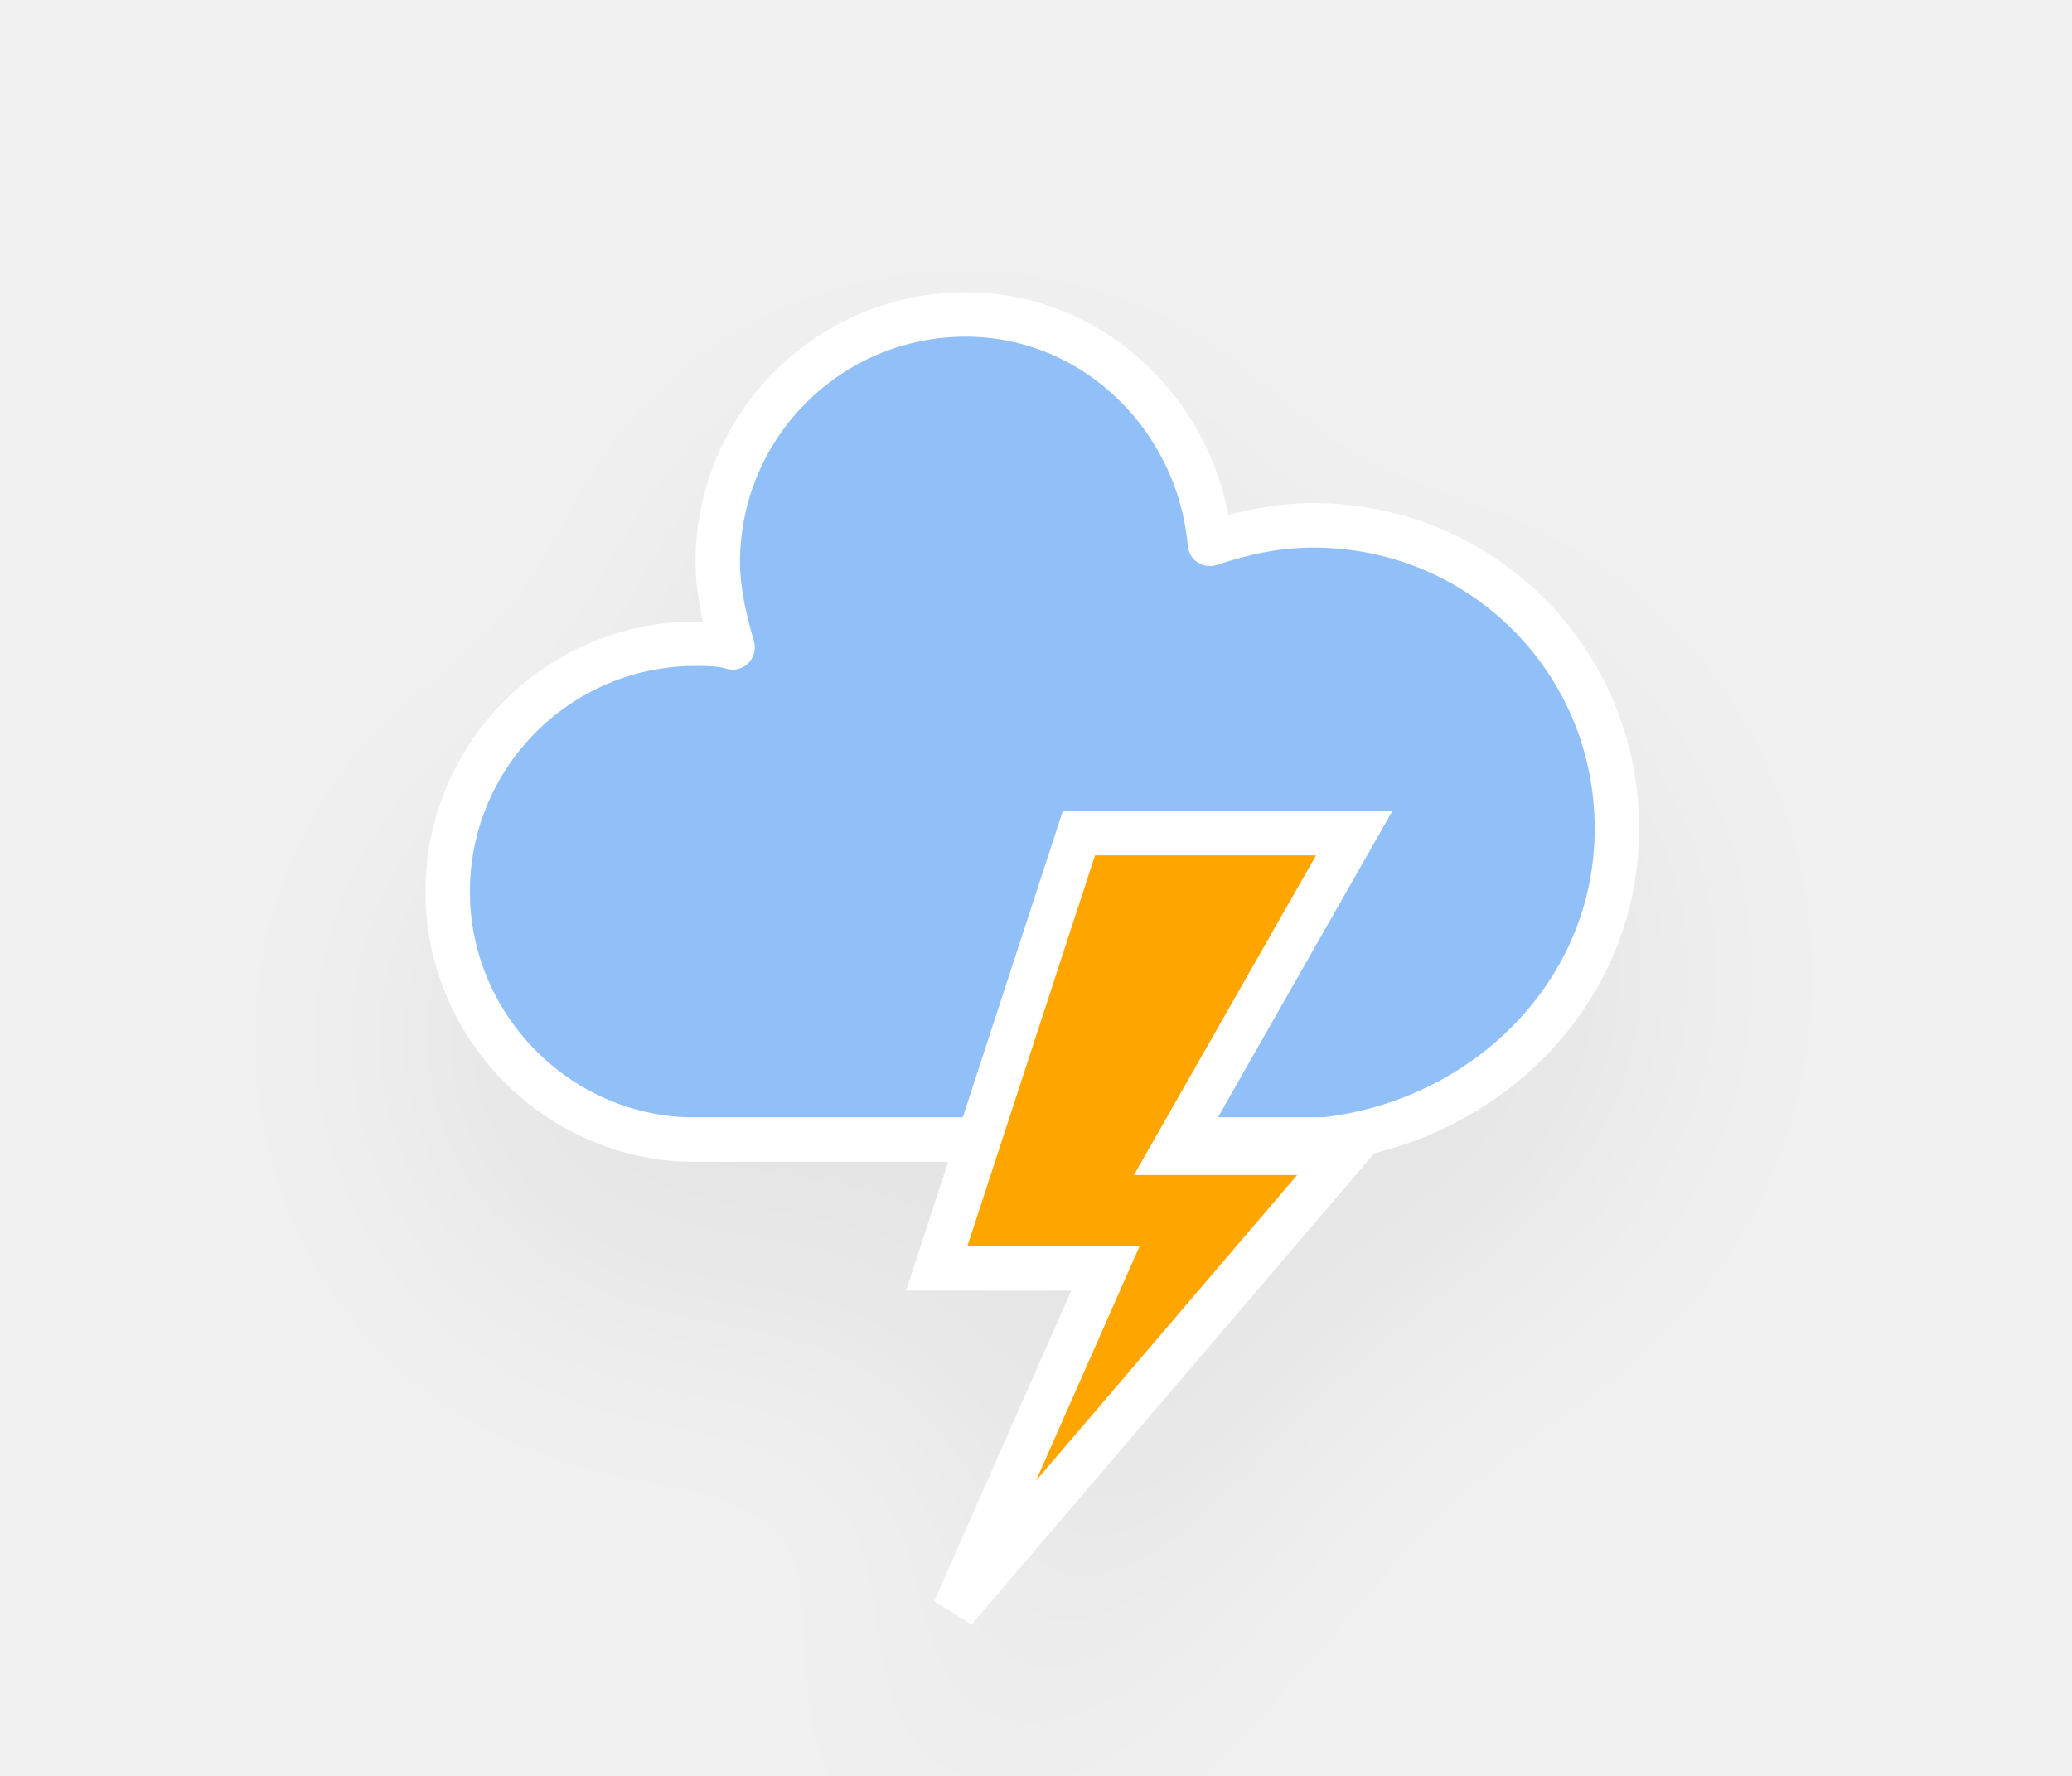
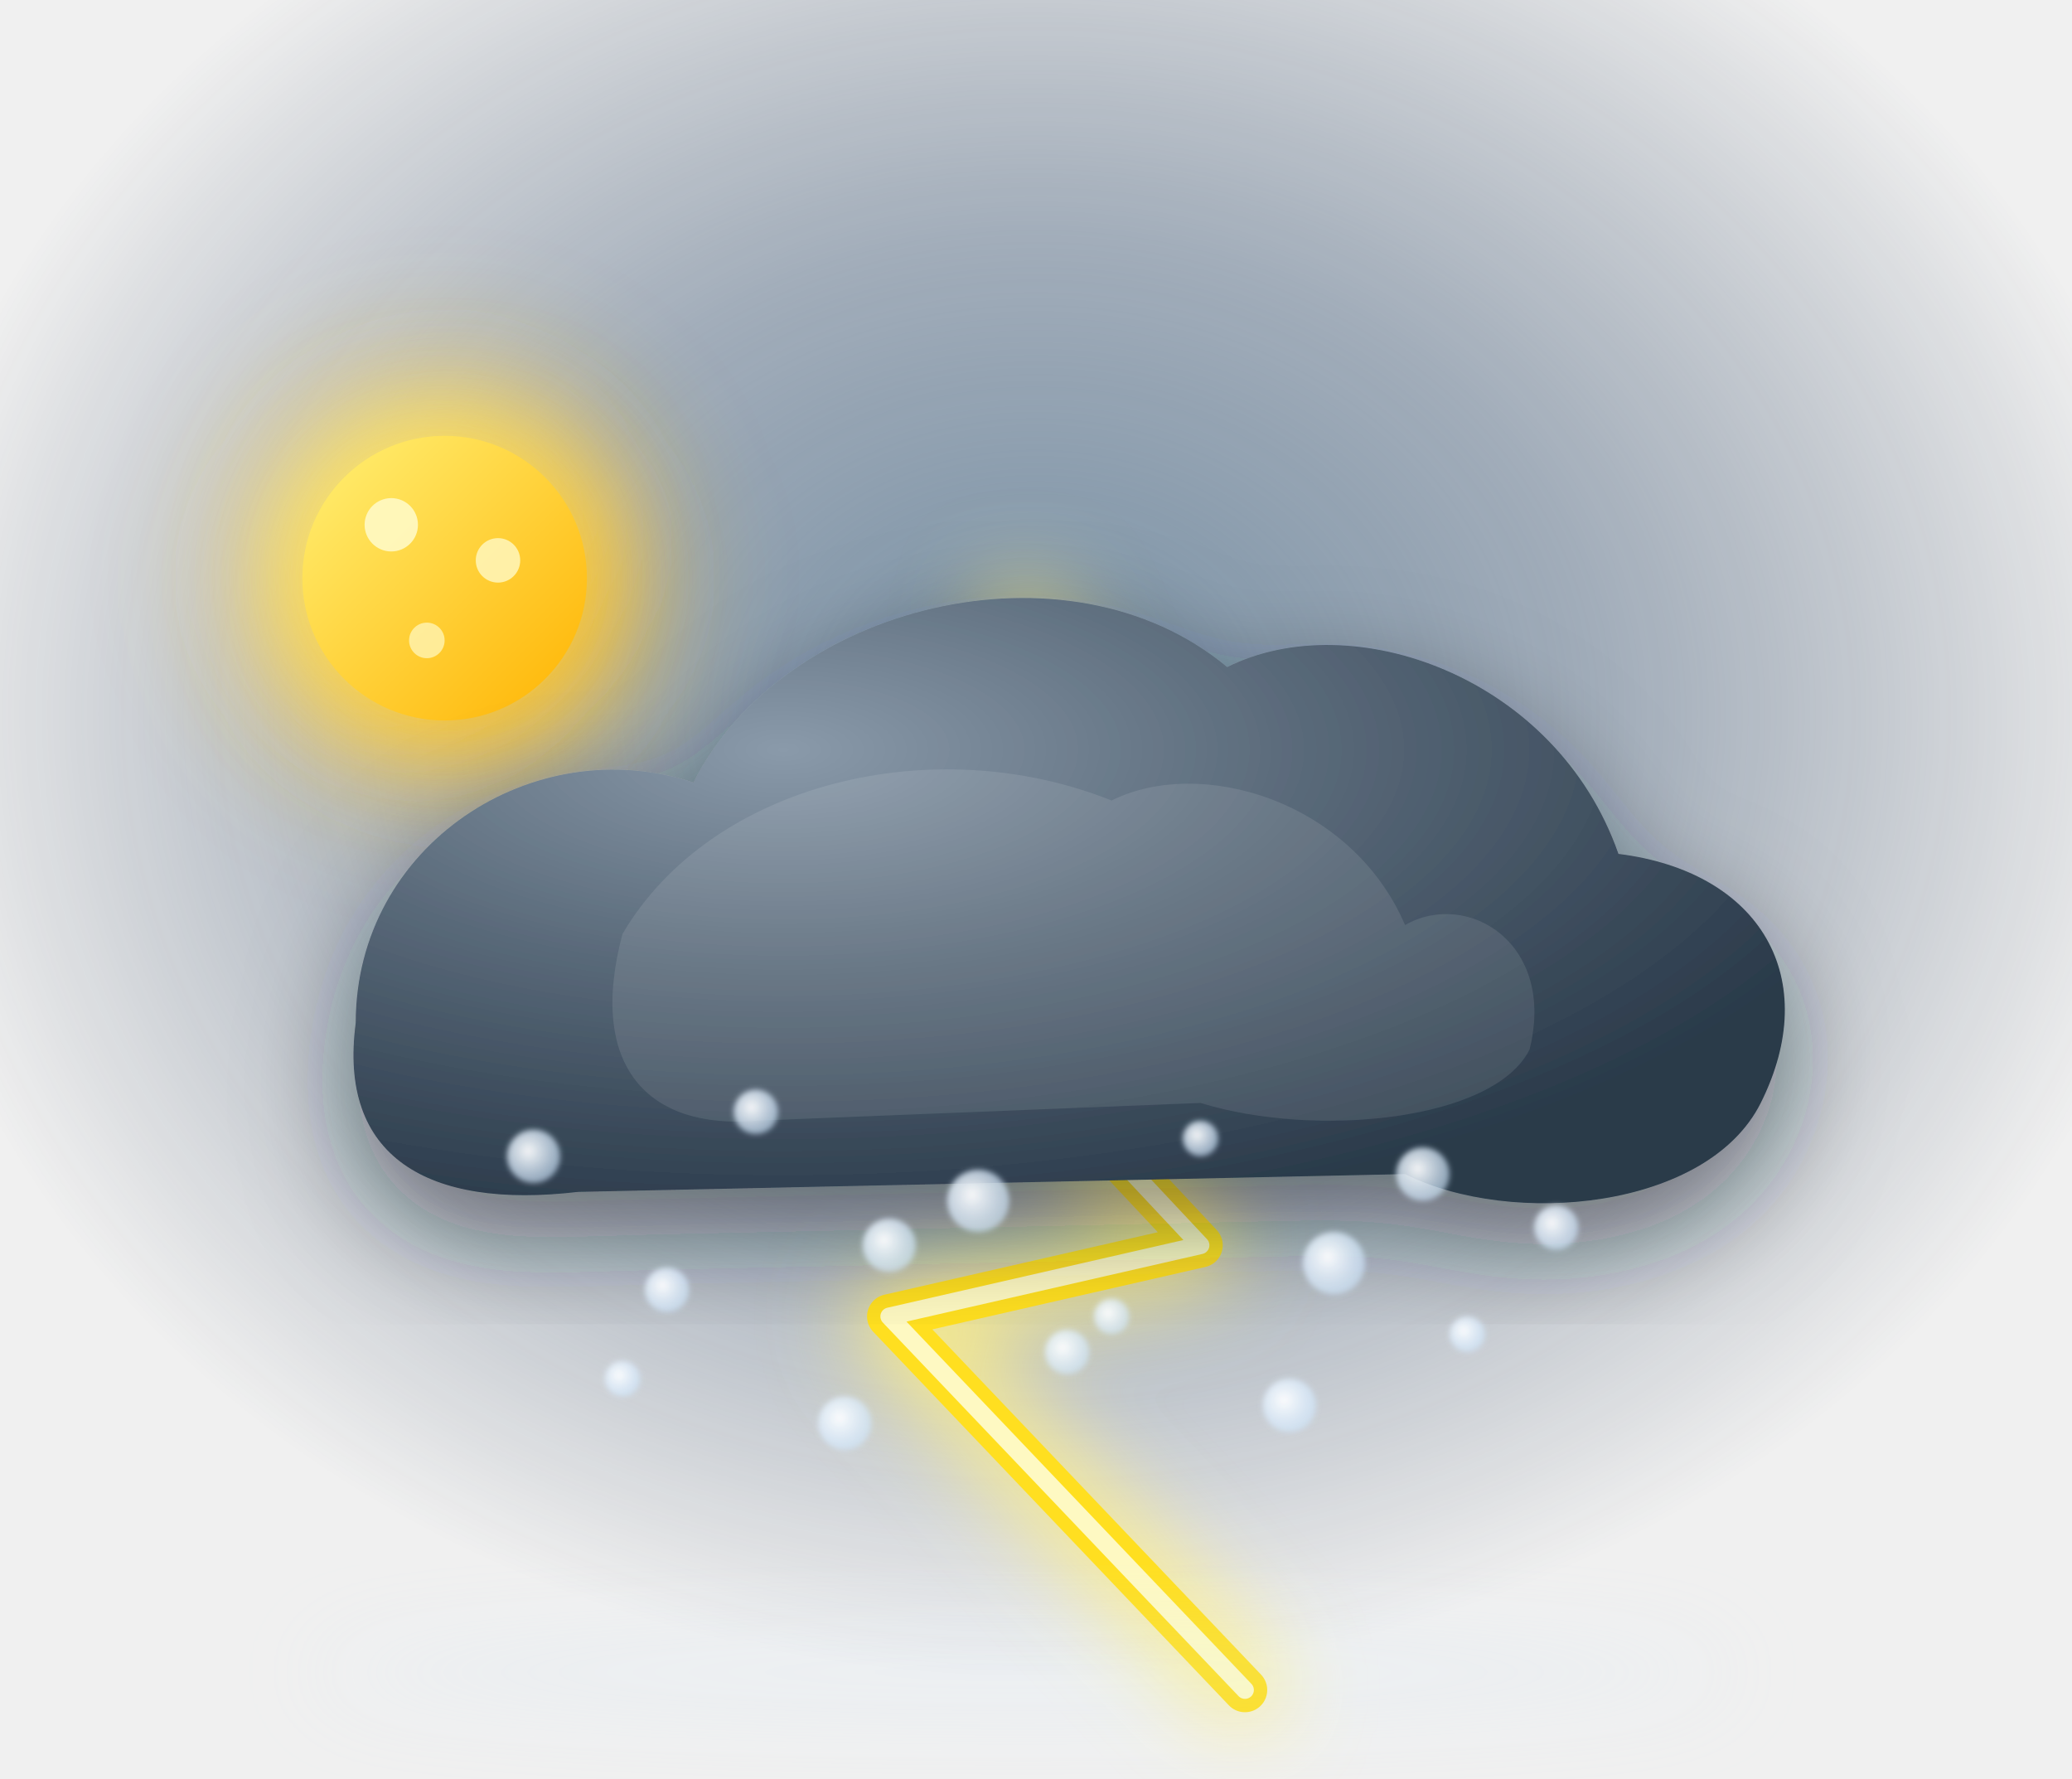
- <svg xmlns="http://www.w3.org/2000/svg" width="56" height="48" version="1.1">
+ <svg xmlns="http://www.w3.org/2000/svg" width="233" height="200" viewBox="0 0 233 200">
  <defs>
-     <filter id="blur" x="-.207" y="-.198" width="1.403" height="1.477">
-       <feGaussianBlur in="SourceAlpha" stdDeviation="3" />
-       <feOffset dx="0" dy="4" result="offsetblur" />
-       <feComponentTransfer>
-         <feFuncA slope="0.05" type="linear" />
-       </feComponentTransfer>
-       <feMerge>
-         <feMergeNode />
-         <feMergeNode in="SourceGraphic" />
-       </feMerge>
+     <radialGradient id="bgStorm" cx="50%" cy="40%" r="55%">
+       <stop offset="0%" stop-color="#4A6E8A" stop-opacity="0.7" />
+       <stop offset="50%" stop-color="#2E4A6A" stop-opacity="0.4" />
+       <stop offset="100%" stop-color="#1A2E4A" stop-opacity="0" />
+     </radialGradient>
+     <radialGradient id="sunGlow" cx="50%" cy="50%" r="50%">
+       <stop offset="0%" stop-color="#FFF9C4" stop-opacity="0.9" />
+       <stop offset="40%" stop-color="#FFE082" stop-opacity="0.5" />
+       <stop offset="100%" stop-color="#FFB300" stop-opacity="0" />
+     </radialGradient>
+     <linearGradient id="sunCore" x1="0" y1="0" x2="1" y2="1">
+       <stop offset="0%" stop-color="#FFF176" />
+       <stop offset="100%" stop-color="#FFB300" />
+     </linearGradient>
+     <radialGradient id="cloudStorm" cx="30%" cy="25%" r="80%">
+       <stop offset="0%" stop-color="#8A9AAA" />
+       <stop offset="45%" stop-color="#5A6A7A" />
+       <stop offset="80%" stop-color="#3A4A5A" />
+       <stop offset="100%" stop-color="#2A3A4A" />
+     </radialGradient>
+     <radialGradient id="snowFlake" cx="40%" cy="40%" r="60%">
+       <stop offset="0%" stop-color="#FFFFFF" stop-opacity="0.95" />
+       <stop offset="100%" stop-color="#D0E8FF" stop-opacity="0.6" />
+     </radialGradient>
+     <filter id="sunGlowFilter" x="-50%" y="-50%" width="200%" height="200%">
+       <feGaussianBlur stdDeviation="5" />
    </filter>
-     <style type="text/css">
-       
-       /*
- ** CLOUDS
- */
-       @keyframes am-weather-cloud-1 {
-         0% {
-           -webkit-transform: translate(-5px, 0px);
-           -moz-transform: translate(-5px, 0px);
-           -ms-transform: translate(-5px, 0px);
-           transform: translate(-5px, 0px);
-         }
+     <filter id="cloudShadow" x="-20%" y="-20%" width="140%" height="140%">
+       <feDropShadow dx="0" dy="5" stdDeviation="6" flood-color="#0A1A2A" flood-opacity="0.5" />
+     </filter>
+     <filter id="lightningGlow" x="-50%" y="-50%" width="200%" height="200%">
+       <feGaussianBlur stdDeviation="5" />
+     </filter>
+     <filter id="snowBlur" x="-50%" y="-50%" width="200%" height="200%">
+       <feGaussianBlur stdDeviation="0.3" />
+     </filter>
+   </defs>
+   <style>
+     .bgLayer {
+       animation: bgPulse 8s ease-in-out infinite;
+     }
+     /* Słońce – wolny ruch za chmurą */
+     .sunMove {
+       animation: slideSun 20s ease-in-out infinite alternate;
+     }
+     .cloudMove {
+       animation: cloudFloat 6s ease-in-out infinite;
+     }
+     /* Błyskawica */
+     .lightning {
+       animation: flash 0.2s steps(2, start) infinite;
+     }
+     .lightningGlow {
+       animation: flashGlow 0.2s steps(2, start) infinite;
+     }
+     /* Śnieg – opad z kołysaniem */
+     .snow {
+       animation: fallSnow 4s ease-in-out infinite;
+     }
+     /* Opóźnienia dla płatków śniegu (15 sztuk) */
+     .s1 { animation-delay: 0.0s; }
+     .s2 { animation-delay: 0.3s; }
+     .s3 { animation-delay: 0.7s; }
+     .s4 { animation-delay: 1.0s; }
+     .s5 { animation-delay: 1.4s; }
+     .s6 { animation-delay: 1.8s; }
+     .s7 { animation-delay: 2.1s; }
+     .s8 { animation-delay: 2.5s; }
+     .s9 { animation-delay: 2.9s; }
+     .s10 { animation-delay: 3.2s; }
+     .s11 { animation-delay: 3.6s; }
+     .s12 { animation-delay: 4.0s; }
+     .s13 { animation-delay: 4.3s; }
+     .s14 { animation-delay: 4.7s; }
+     .s15 { animation-delay: 5.0s; }

-         50% {
-           -webkit-transform: translate(10px, 0px);
-           -moz-transform: translate(10px, 0px);
-           -ms-transform: translate(10px, 0px);
-           transform: translate(10px, 0px);
-         }
- 
-         100% {
-           -webkit-transform: translate(-5px, 0px);
-           -moz-transform: translate(-5px, 0px);
-           -ms-transform: translate(-5px, 0px);
-           transform: translate(-5px, 0px);
-         }
-       }
- 
-       .am-weather-cloud-1 {
-         -webkit-animation-name: am-weather-cloud-1;
-         -moz-animation-name: am-weather-cloud-1;
-         animation-name: am-weather-cloud-1;
-         -webkit-animation-duration: 7s;
-         -moz-animation-duration: 7s;
-         animation-duration: 7s;
-         -webkit-animation-timing-function: linear;
-         -moz-animation-timing-function: linear;
-         animation-timing-function: linear;
-         -webkit-animation-iteration-count: infinite;
-         -moz-animation-iteration-count: infinite;
-         animation-iteration-count: infinite;
-       }
- 
-       @keyframes am-weather-cloud-2 {
-         0% {
-           -webkit-transform: translate(0px, 0px);
-           -moz-transform: translate(0px, 0px);
-           -ms-transform: translate(0px, 0px);
-           transform: translate(0px, 0px);
-         }
- 
-         50% {
-           -webkit-transform: translate(2px, 0px);
-           -moz-transform: translate(2px, 0px);
-           -ms-transform: translate(2px, 0px);
-           transform: translate(2px, 0px);
-         }
- 
-         100% {
-           -webkit-transform: translate(0px, 0px);
-           -moz-transform: translate(0px, 0px);
-           -ms-transform: translate(0px, 0px);
-           transform: translate(0px, 0px);
-         }
-       }
- 
-       .am-weather-cloud-2 {
-         -webkit-animation-name: am-weather-cloud-2;
-         -moz-animation-name: am-weather-cloud-2;
-         animation-name: am-weather-cloud-2;
-         -webkit-animation-duration: 3s;
-         -moz-animation-duration: 3s;
-         animation-duration: 3s;
-         -webkit-animation-timing-function: linear;
-         -moz-animation-timing-function: linear;
-         animation-timing-function: linear;
-         -webkit-animation-iteration-count: infinite;
-         -moz-animation-iteration-count: infinite;
-         animation-iteration-count: infinite;
-       }
- 
-       /*
- ** STROKE
- */
-       @keyframes am-weather-stroke {
-         0% {
-           -webkit-transform: translate(0.0px, 0.0px);
-           -moz-transform: translate(0.0px, 0.0px);
-           -ms-transform: translate(0.0px, 0.0px);
-           transform: translate(0.0px, 0.0px);
-         }
- 
-         2% {
-           -webkit-transform: translate(0.3px, 0.0px);
-           -moz-transform: translate(0.3px, 0.0px);
-           -ms-transform: translate(0.3px, 0.0px);
-           transform: translate(0.3px, 0.0px);
-         }
- 
-         4% {
-           -webkit-transform: translate(0.0px, 0.0px);
-           -moz-transform: translate(0.0px, 0.0px);
-           -ms-transform: translate(0.0px, 0.0px);
-           transform: translate(0.0px, 0.0px);
-         }
- 
-         6% {
-           -webkit-transform: translate(0.5px, 0.4px);
-           -moz-transform: translate(0.5px, 0.4px);
-           -ms-transform: translate(0.5px, 0.4px);
-           transform: translate(0.5px, 0.4px);
-         }
- 
-         8% {
-           -webkit-transform: translate(0.0px, 0.0px);
-           -moz-transform: translate(0.0px, 0.0px);
-           -ms-transform: translate(0.0px, 0.0px);
-           transform: translate(0.0px, 0.0px);
-         }
- 
-         10% {
-           -webkit-transform: translate(0.3px, 0.0px);
-           -moz-transform: translate(0.3px, 0.0px);
-           -ms-transform: translate(0.3px, 0.0px);
-           transform: translate(0.3px, 0.0px);
-         }
- 
-         12% {
-           -webkit-transform: translate(0.0px, 0.0px);
-           -moz-transform: translate(0.0px, 0.0px);
-           -ms-transform: translate(0.0px, 0.0px);
-           transform: translate(0.0px, 0.0px);
-         }
- 
-         14% {
-           -webkit-transform: translate(0.3px, 0.0px);
-           -moz-transform: translate(0.3px, 0.0px);
-           -ms-transform: translate(0.3px, 0.0px);
-           transform: translate(0.3px, 0.0px);
-         }
- 
-         16% {
-           -webkit-transform: translate(0.0px, 0.0px);
-           -moz-transform: translate(0.0px, 0.0px);
-           -ms-transform: translate(0.0px, 0.0px);
-           transform: translate(0.0px, 0.0px);
-         }
- 
-         18% {
-           -webkit-transform: translate(0.3px, 0.0px);
-           -moz-transform: translate(0.3px, 0.0px);
-           -ms-transform: translate(0.3px, 0.0px);
-           transform: translate(0.3px, 0.0px);
-         }
- 
-         20% {
-           -webkit-transform: translate(0.0px, 0.0px);
-           -moz-transform: translate(0.0px, 0.0px);
-           -ms-transform: translate(0.0px, 0.0px);
-           transform: translate(0.0px, 0.0px);
-         }
- 
-         22% {
-           -webkit-transform: translate(1px, 0.0px);
-           -moz-transform: translate(1px, 0.0px);
-           -ms-transform: translate(1px, 0.0px);
-           transform: translate(1px, 0.0px);
-         }
- 
-         24% {
-           -webkit-transform: translate(0.0px, 0.0px);
-           -moz-transform: translate(0.0px, 0.0px);
-           -ms-transform: translate(0.0px, 0.0px);
-           transform: translate(0.0px, 0.0px);
-         }
- 
-         26% {
-           -webkit-transform: translate(-1px, 0.0px);
-           -moz-transform: translate(-1px, 0.0px);
-           -ms-transform: translate(-1px, 0.0px);
-           transform: translate(-1px, 0.0px);
- 
-         }
- 
-         28% {
-           -webkit-transform: translate(0.0px, 0.0px);
-           -moz-transform: translate(0.0px, 0.0px);
-           -ms-transform: translate(0.0px, 0.0px);
-           transform: translate(0.0px, 0.0px);
-         }
- 
-         40% {
-           fill: orange;
-           -webkit-transform: translate(0.0px, 0.0px);
-           -moz-transform: translate(0.0px, 0.0px);
-           -ms-transform: translate(0.0px, 0.0px);
-           transform: translate(0.0px, 0.0px);
-         }
- 
-         65% {
-           fill: white;
-           -webkit-transform: translate(-1px, 5.0px);
-           -moz-transform: translate(-1px, 5.0px);
-           -ms-transform: translate(-1px, 5.0px);
-           transform: translate(-1px, 5.0px);
-         }
- 
-         61% {
-           fill: orange;
-         }
- 
-         100% {
-           -webkit-transform: translate(0.0px, 0.0px);
-           -moz-transform: translate(0.0px, 0.0px);
-           -ms-transform: translate(0.0px, 0.0px);
-           transform: translate(0.0px, 0.0px);
-         }
-       }
- 
-       .am-weather-stroke {
-         -webkit-animation-name: am-weather-stroke;
-         -moz-animation-name: am-weather-stroke;
-         animation-name: am-weather-stroke;
-         -webkit-animation-duration: 1.11s;
-         -moz-animation-duration: 1.11s;
-         animation-duration: 1.11s;
-         -webkit-animation-timing-function: linear;
-         -moz-animation-timing-function: linear;
-         animation-timing-function: linear;
-         -webkit-animation-iteration-count: infinite;
-         -moz-animation-iteration-count: infinite;
-         animation-iteration-count: infinite;
-       }
-       
-     </style>
-   </defs>
-   <g id="thunder" transform="translate(16,-2)" filter="url(#blur)">
-     <g class="am-weather-cloud-1">
-       <path transform="translate(-20,-11)" d="m47.7 35.4c0-4.6-3.7-8.2-8.2-8.2-1 0-1.9 0.2-2.8 0.5-0.3-3.4-3.1-6.2-6.6-6.2-3.7 0-6.7 3-6.7 6.7 0 0.8 0.2 1.6 0.4 2.3-0.3-0.1-0.7-0.1-1-0.1-3.7 0-6.7 3-6.7 6.7 0 3.6 2.9 6.6 6.5 6.7h17.2c4.4-0.5 7.9-4 7.9-8.4z" fill="#91c0f8" stroke="#fff" stroke-linejoin="round" stroke-width="1.2" />
-     </g>
-     <g class="am-weather-lightning" transform="matrix(1.2,0,0,1.2,-4,28)">
-       <polygon class="am-weather-stroke" points="11.1 6.9 14.3 -2.9 20.5 -2.9 16.4 4.3 20.3 4.3 11.5 14.6 14.9 6.9" fill="#ffa500" stroke="#fff" style="-moz-animation-duration:1.11s;-moz-animation-iteration-count:infinite;-moz-animation-name:am-weather-stroke;-moz-animation-timing-function:linear;-webkit-animation-duration:1.11s;-webkit-animation-iteration-count:infinite;-webkit-animation-name:am-weather-stroke;-webkit-animation-timing-function:linear" />
-     </g>
+     @keyframes bgPulse {
+       0%,100% { opacity: 0.9; }
+       50% { opacity: 1; }
+     }
+     @keyframes slideSun {
+       0% { transform: translateX(0); }
+       50% { transform: translateX(100px); }
+       100% { transform: translateX(0); }
+     }
+     @keyframes cloudFloat {
+       0%,100% { transform: translateX(0) translateY(0); }
+       50% { transform: translateX(-4px) translateY(-2px); }
+     }
+     @keyframes flash {
+       0% { opacity: 1; }
+       50% { opacity: 0.3; }
+       100% { opacity: 1; }
+     }
+     @keyframes flashGlow {
+       0% { opacity: 0.8; }
+       50% { opacity: 0.1; }
+       100% { opacity: 0.8; }
+     }
+     /* Śnieg – opadanie z lekkim wahaniem w poziomie */
+     @keyframes fallSnow {
+       0% { transform: translateY(-20px) translateX(0px); opacity: 0; }
+       20% { opacity: 1; }
+       80% { opacity: 0.9; }
+       100% { transform: translateY(70px) translateX(12px); opacity: 0; }
+     }
+   </style>
+   <rect width="233" height="200" fill="url(#bgStorm)" class="bgLayer" />
+   <g class="sunMove">
+     <circle cx="50" cy="65" r="32" fill="url(#sunGlow)" filter="url(#sunGlowFilter)" />
+     <circle cx="50" cy="65" r="20" fill="url(#sunCore)" filter="url(#sunGlowFilter)" opacity="0.9" />
+     <circle cx="50" cy="65" r="16" fill="url(#sunCore)" />
+     <circle cx="44" cy="59" r="3" fill="#FFF9C4" opacity="0.9" />
+     <circle cx="56" cy="63" r="2.5" fill="#FFF9C4" opacity="0.8" />
+     <circle cx="48" cy="72" r="2" fill="#FFF9C4" opacity="0.7" />
  </g>
+   <g class="lightning">
+     <path d="M 115,70 L 128,100 L 105,108 L 135,140 L 100,148 L 140,190" fill="none" stroke="#FFF085" stroke-width="8" stroke-linecap="round" stroke-linejoin="round" filter="url(#lightningGlow)" class="lightningGlow" />
+     <path d="M 115,70 L 128,100 L 105,108 L 135,140 L 100,148 L 140,190" fill="none" stroke="#FFDF20" stroke-width="5" stroke-linecap="round" stroke-linejoin="round" />
+     <path d="M 115,70 L 128,100 L 105,108 L 135,140 L 100,148 L 140,190" fill="none" stroke="#FEF9C2" stroke-width="2" stroke-linecap="round" stroke-linejoin="round" />
+   </g>
+   <g class="cloudMove" filter="url(#cloudShadow)">
+     <path d="M 40,115               C 40,95 60,82 78,88               C 88,68 120,60 138,75               C 152,68 175,76 182,96               C 198,98 205,110 198,124               C 192,136 170,138 158,132               L 65,134               C 48,136 38,130 40,115 Z" fill="url(#cloudStorm)" />
+     <path d="M 70,105 C 80,88 105,82 125,90 C 135,85 152,90 158,104 C 165,100 175,106 172,118 C 168,126 148,128 135,124 L 85,126 C 73,127 66,120 70,105 Z" fill="#FFFFFF" opacity="0.1" />
+   </g>
+   <g filter="url(#snowBlur)">
+     <circle cx="60" cy="130" r="3" fill="url(#snowFlake)" class="snow s1" />
+     <circle cx="85" cy="125" r="2.5" fill="url(#snowFlake)" class="snow s2" />
+     <circle cx="110" cy="135" r="3.5" fill="url(#snowFlake)" class="snow s3" />
+     <circle cx="135" cy="128" r="2" fill="url(#snowFlake)" class="snow s4" />
+     <circle cx="160" cy="132" r="3" fill="url(#snowFlake)" class="snow s5" />
+     <circle cx="75" cy="145" r="2.5" fill="url(#snowFlake)" class="snow s6" />
+     <circle cx="100" cy="140" r="3" fill="url(#snowFlake)" class="snow s7" />
+     <circle cx="125" cy="148" r="2" fill="url(#snowFlake)" class="snow s8" />
+     <circle cx="150" cy="142" r="3.5" fill="url(#snowFlake)" class="snow s9" />
+     <circle cx="175" cy="138" r="2.5" fill="url(#snowFlake)" class="snow s10" />
+     <circle cx="70" cy="155" r="2" fill="url(#snowFlake)" class="snow s11" />
+     <circle cx="95" cy="160" r="3" fill="url(#snowFlake)" class="snow s12" />
+     <circle cx="120" cy="152" r="2.5" fill="url(#snowFlake)" class="snow s13" />
+     <circle cx="145" cy="158" r="3" fill="url(#snowFlake)" class="snow s14" />
+     <circle cx="165" cy="150" r="2" fill="url(#snowFlake)" class="snow s15" />
+   </g>
+   <ellipse cx="115" cy="188" rx="80" ry="6" fill="#D0E8FF" opacity="0.15" filter="url(#lightningGlow)" />
</svg>
